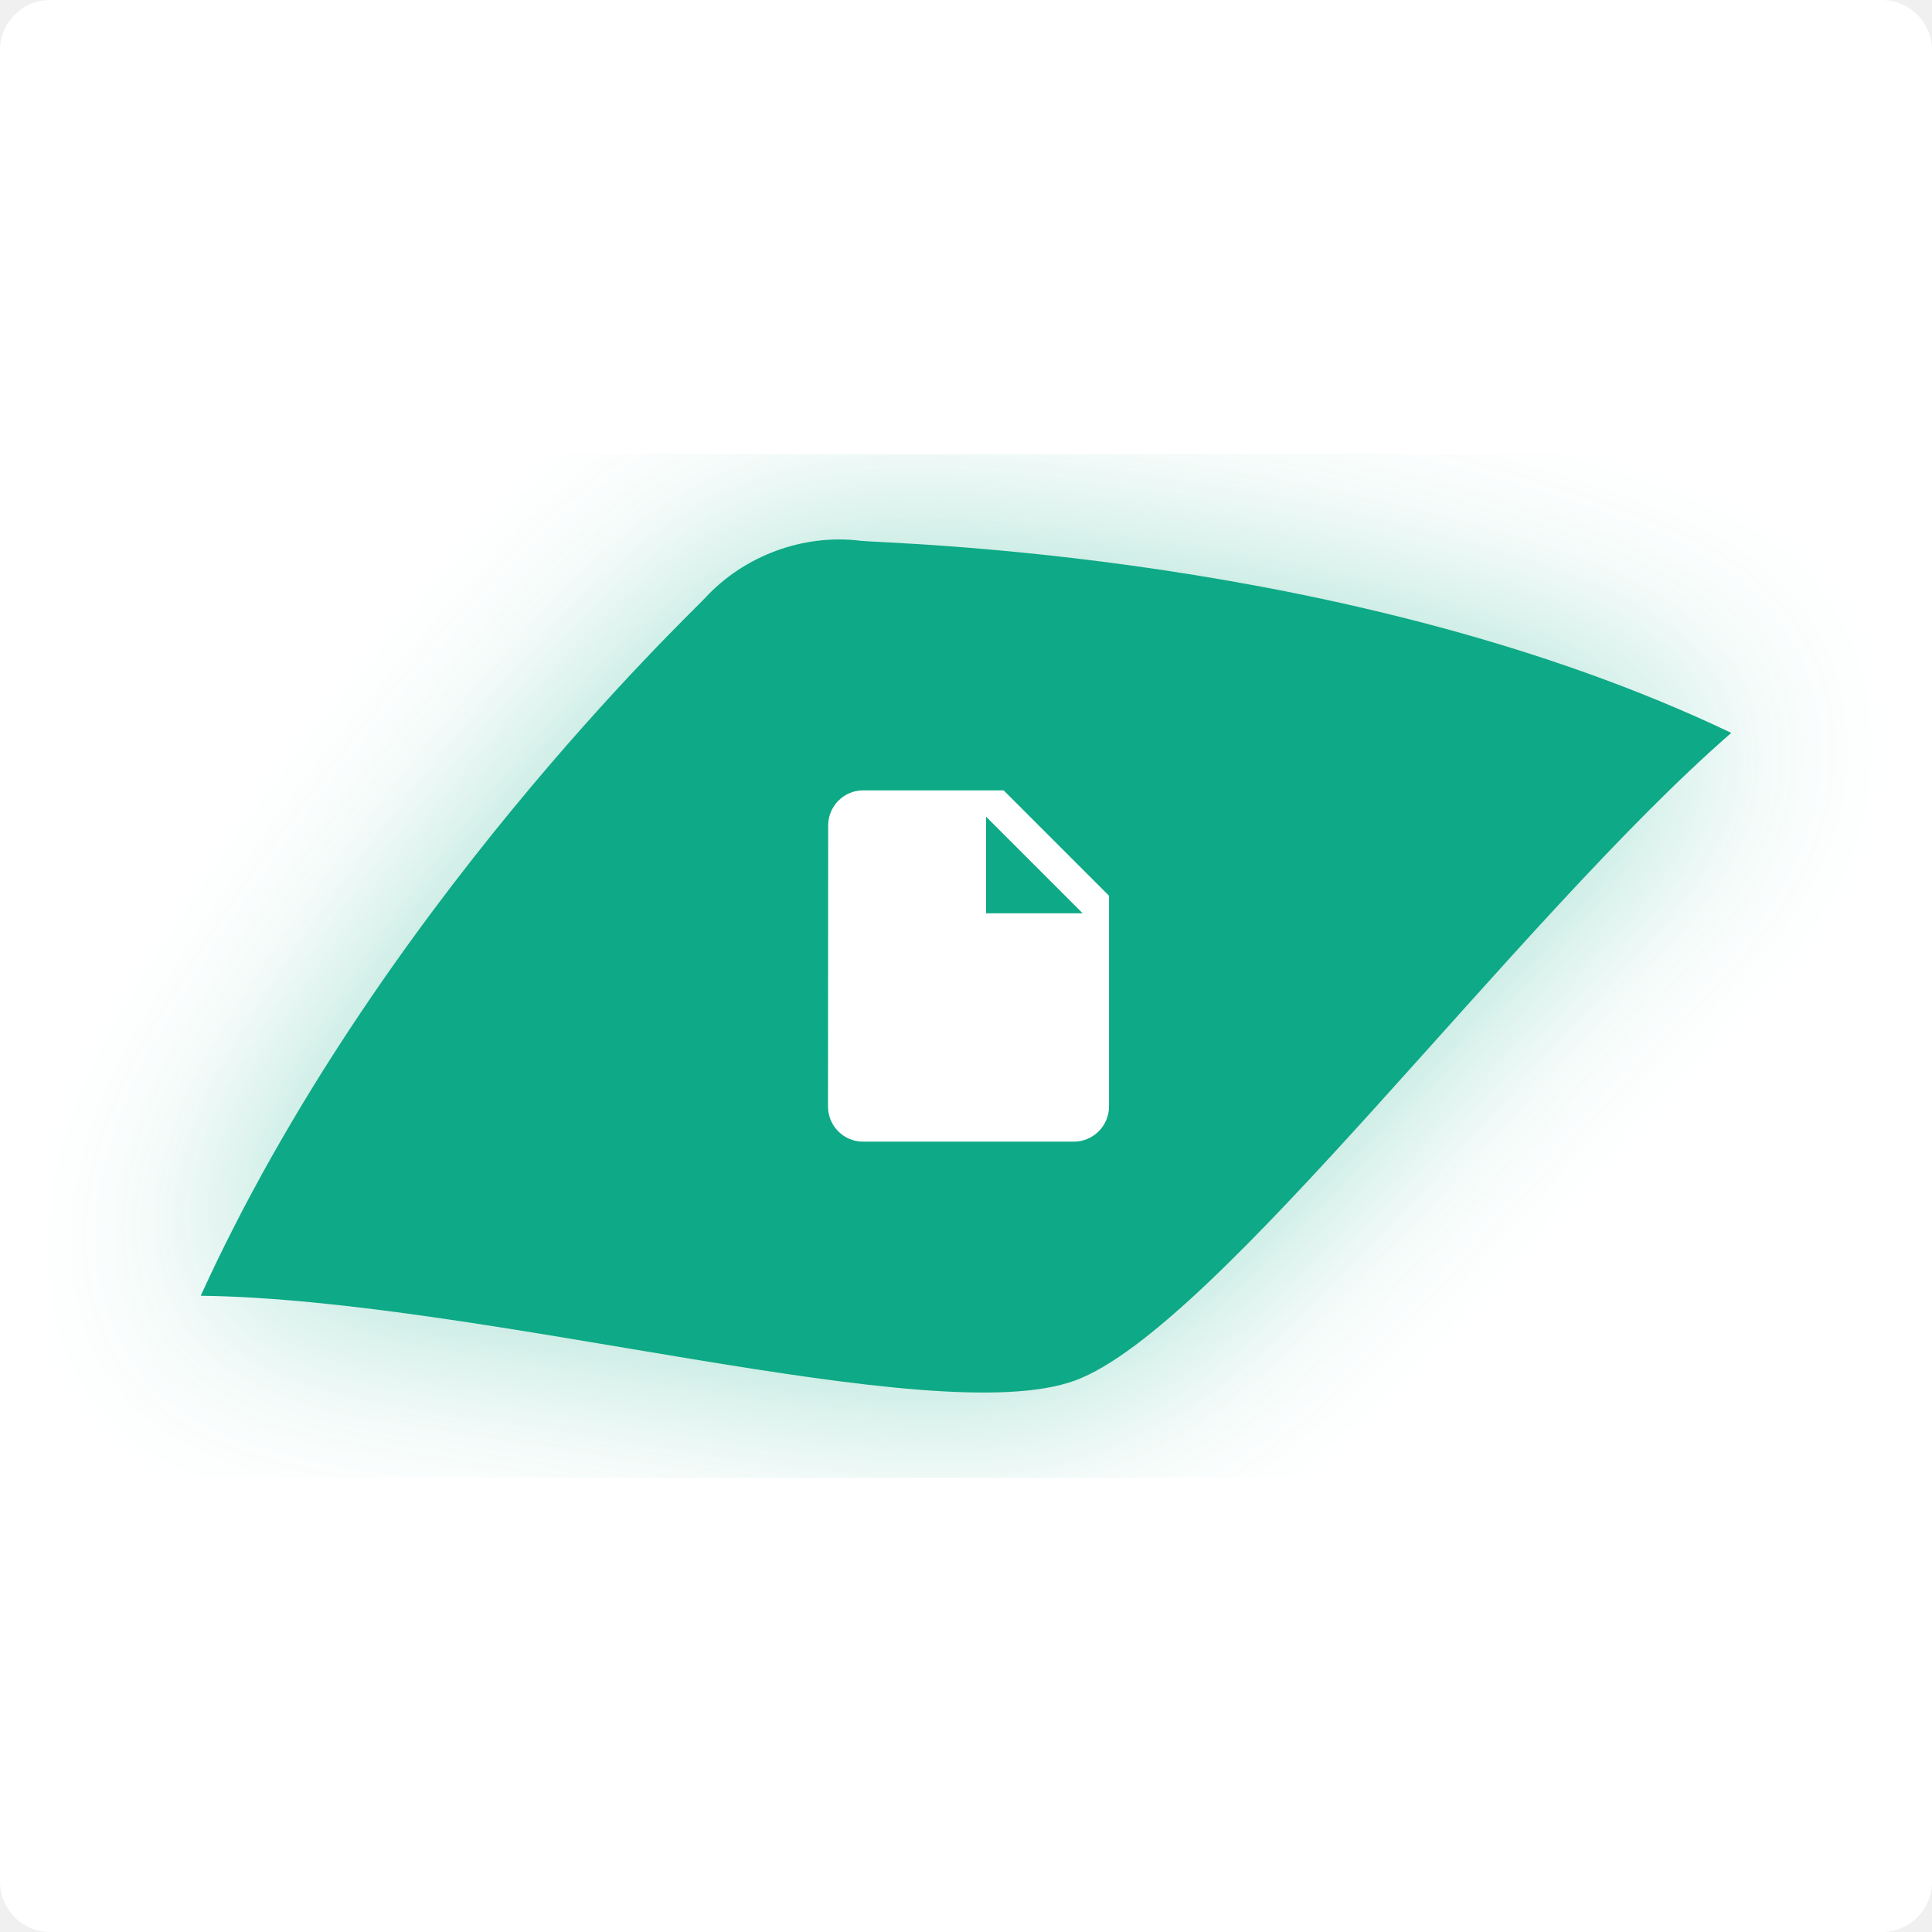
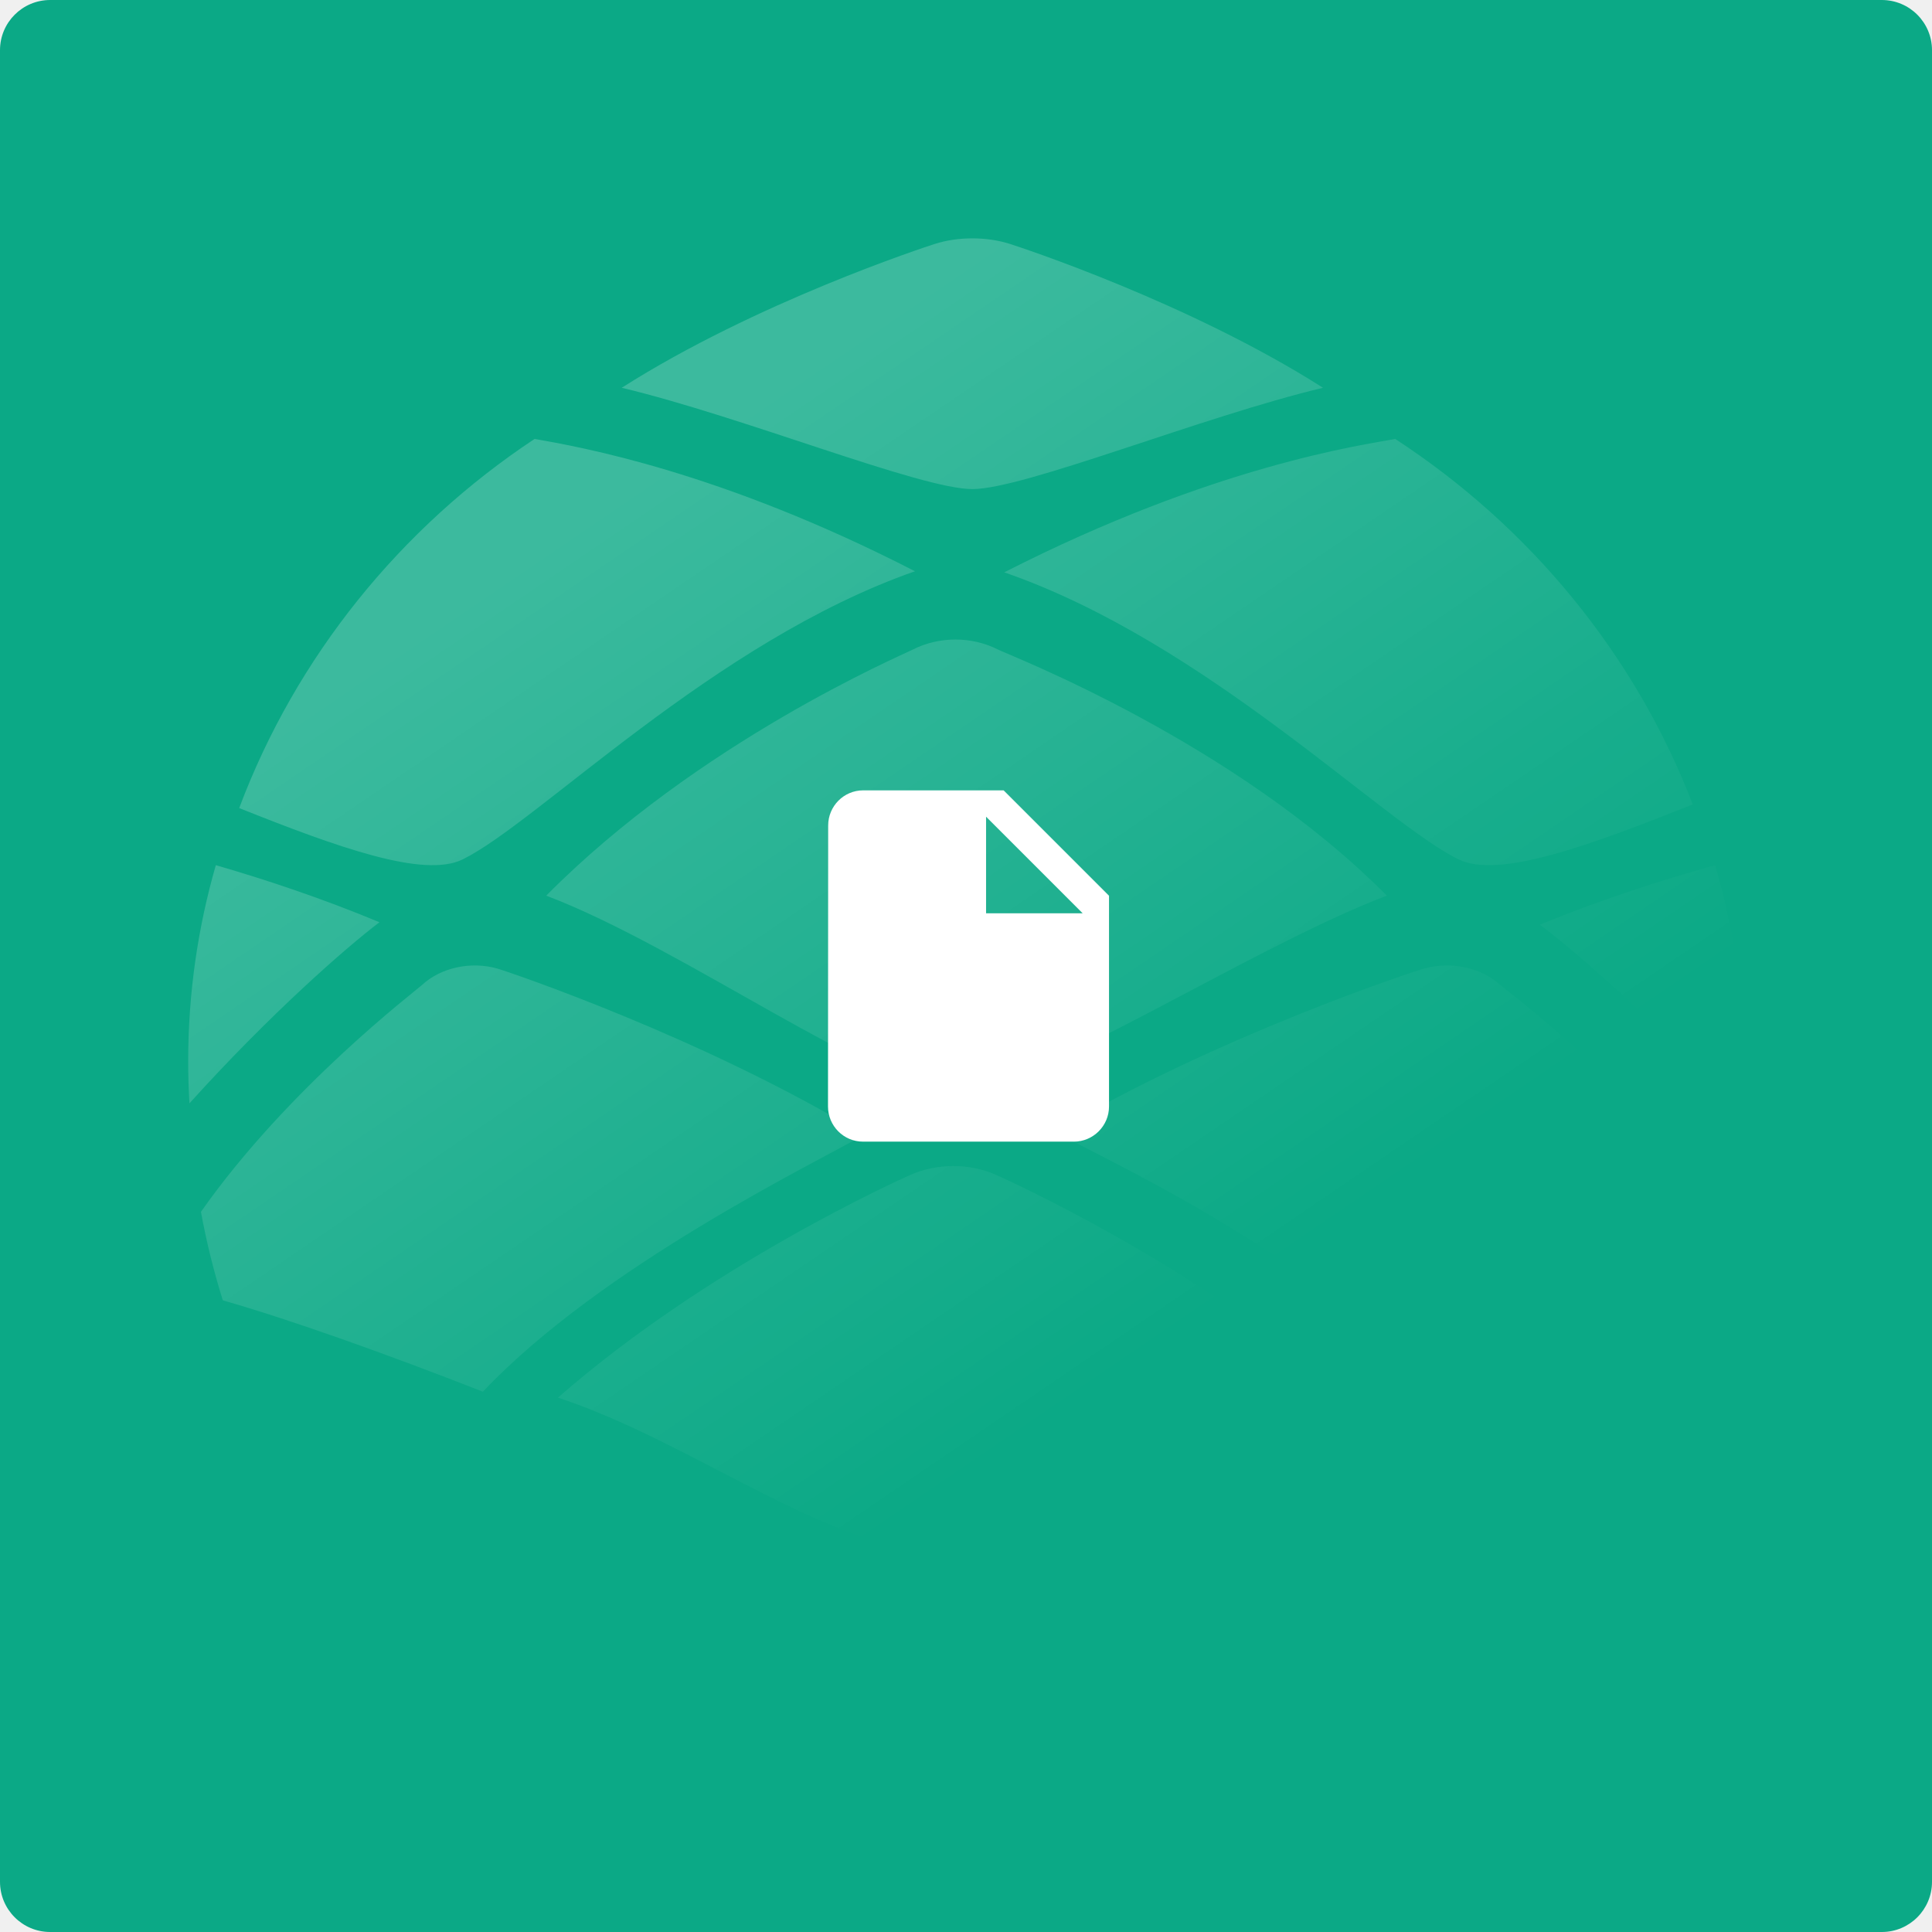
<svg xmlns="http://www.w3.org/2000/svg" xmlns:xlink="http://www.w3.org/1999/xlink" width="154px" height="154px" viewBox="0 0 154 154" version="1.1">
  <defs>
    <rect id="path-1" x="-2.84217094e-14" y="0" width="154" height="154" rx="4" />
-     <path d="M68.621,43.109 C70.48,43.331 107.791,43.997 138,58.419 C120.777,73.392 96.962,105.896 85.692,110.04 C74.421,114.186 38.721,103.576 16,103.285 C29.971,72.623 54.907,49.058 56.19,47.68 C59.309,44.281 64.069,42.531 68.621,43.109" id="path-3" />
-     <filter x="-19.7%" y="-35.3%" width="139.3%" height="170.6%" filterUnits="objectBoundingBox" id="filter-4">
-       <feOffset dx="0" dy="0" in="SourceAlpha" result="shadowOffsetOuter1" />
-       <feGaussianBlur stdDeviation="8" in="shadowOffsetOuter1" result="shadowBlurOuter1" />
-       <feColorMatrix values="0 0 0 0 0.055   0 0 0 0 0.663   0 0 0 0 0.525  0 0 0 0.4 0" type="matrix" in="shadowBlurOuter1" />
-     </filter>
+     <linearGradient x1="27.16%" y1="20.077%" x2="71.528%" y2="76.693%" id="linearGradient-3">
+       <stop stop-color="#FFFFFF" offset="0%" />
+       <stop stop-color="#FFFFFF" stop-opacity="0" offset="100%" />
+     </linearGradient>
  </defs>
  <g id="Article" stroke="none" stroke-width="1" fill="none" fill-rule="evenodd">
    <mask id="mask-2" fill="white">
      <use xlink:href="#path-1" />
    </mask>
-     <use id="Mask" fill="#FFFFFF" xlink:href="#path-1" />
-     <g id="Fill-39" mask="url(#mask-2)">
-       <use fill="black" fill-opacity="1" filter="url(#filter-4)" xlink:href="#path-3" />
-       <use fill="#0EA986" fill-rule="evenodd" xlink:href="#path-3" />
-     </g>
+     <use id="Mask" fill="#0BA986" xlink:href="#path-1" />
+     <path d="M72.588,93.643 C74.683,92.713 77.283,92.713 79.378,93.643 C80.236,94.021 95.428,100.85 107.492,111.407 C96.584,114.982 85.507,123.923 75.983,123.923 C66.459,123.923 55.382,114.982 44.475,111.405 C56.54,100.851 71.73,94.021 72.588,93.643 Z M33.622,78.528 C35.125,77.126 37.526,76.6 39.648,77.206 C40.398,77.415 56.071,82.694 68.869,90.458 C65.045,92.674 47.995,100.879 38.492,110.933 C30.753,107.902 23.21,105.216 17.759,103.648 C17.042,101.351 16.456,98.998 16.016,96.596 C22.997,86.668 33.154,78.968 33.622,78.528 Z M113.512,77.201 C115.648,76.607 118.063,77.122 119.575,78.5 C120.063,78.946 130.962,87.011 137.984,97.235 C137.587,99.16 137.095,101.049 136.51,102.902 C130.972,104.39 120.705,105.776 112.446,108.934 C102.884,99.06 87.961,92.393 84.115,90.217 C96.99,82.591 112.757,77.407 113.512,77.201 Z M136.711,68.963 C138.202,73.974 139,79.253 139,84.704 C139,86.131 138.942,87.547 138.834,88.949 C132.072,81.438 125.543,75.802 122.738,73.708 C127.547,71.734 132.356,70.176 136.711,68.963 Z M17.203,68.963 C21.305,70.151 25.775,71.648 30.246,73.512 C27.576,75.535 21.511,80.843 15.101,87.949 C15.036,86.842 15,85.726 15,84.602 C15,79.188 15.768,73.946 17.203,68.963 Z M72.744,51.786 C74.85,50.707 77.464,50.707 79.571,51.786 C80.433,52.225 98.411,59.134 110.541,71.393 C99.574,75.547 82.347,86.95 76.157,86.95 C69.967,86.95 54.508,75.548 43.54,71.393 C55.672,59.137 71.881,52.225 72.744,51.786 Z M111.211,34.988 C121.95,41.987 130.326,52.158 134.934,64.123 C126.653,67.42 119.474,70.054 116.281,68.51 C110.29,65.61 96.142,51.188 80.049,45.621 C96.787,37.086 108.603,35.476 111.211,34.988 Z M42.61,34.988 C46.219,35.621 57.468,37.583 72.934,45.536 C56.915,51.123 42.83,65.598 36.866,68.509 C33.787,70.01 26.983,67.574 19.066,64.412 C23.6,52.341 31.921,42.071 42.61,34.988 Z M74.496,19.449 C76.353,18.85 78.66,18.85 80.518,19.449 C81.279,19.693 94.757,24.099 105.459,30.91 C95.782,33.217 81.648,38.985 77.507,38.985 C73.366,38.984 59.231,33.217 49.557,30.91 C60.258,24.099 73.734,19.693 74.496,19.449 Z" id="Combined-Shape-Copy-2" fill="url(#linearGradient-3)" opacity="0.2" mask="url(#mask-2)" />
    <path d="M68.8,63 C67.26,63 66.014,64.26 66.014,65.8 L66,88.2 C66,89.74 67.246,91 68.786,91 L85.6,91 C87.14,91 88.4,89.74 88.4,88.2 L88.4,71.4 L80,63 L68.8,63 Z M78.6,72.8 L78.6,65.1 L86.3,72.8 L78.6,72.8 Z" id="Shape" fill="#FFFFFF" fill-rule="nonzero" mask="url(#mask-2)" />
  </g>
</svg>
